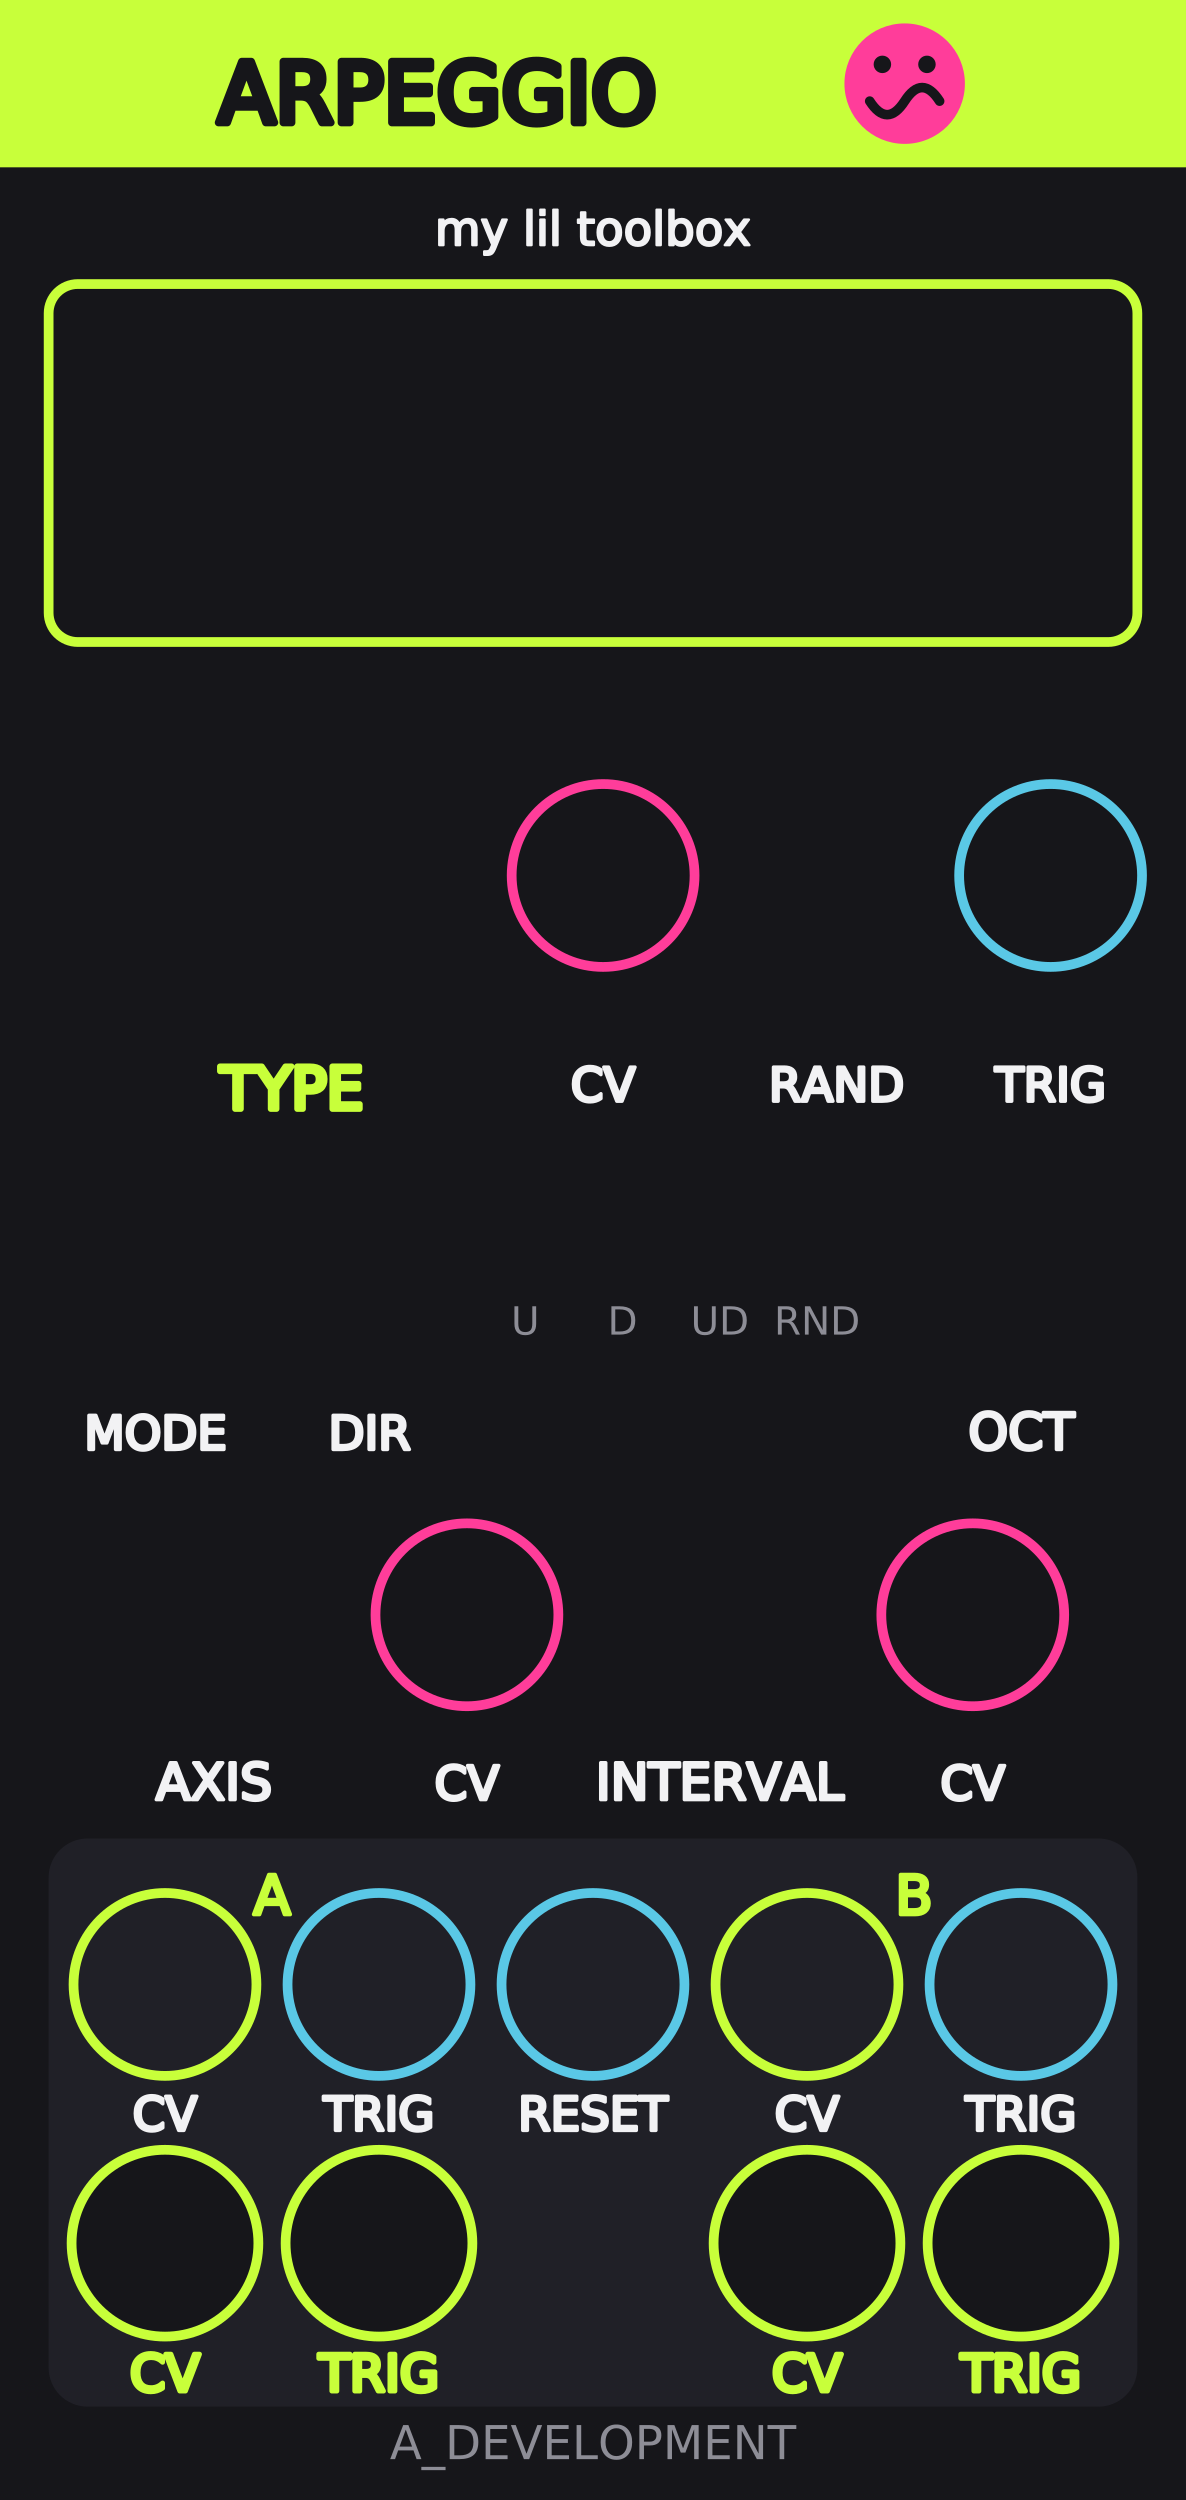
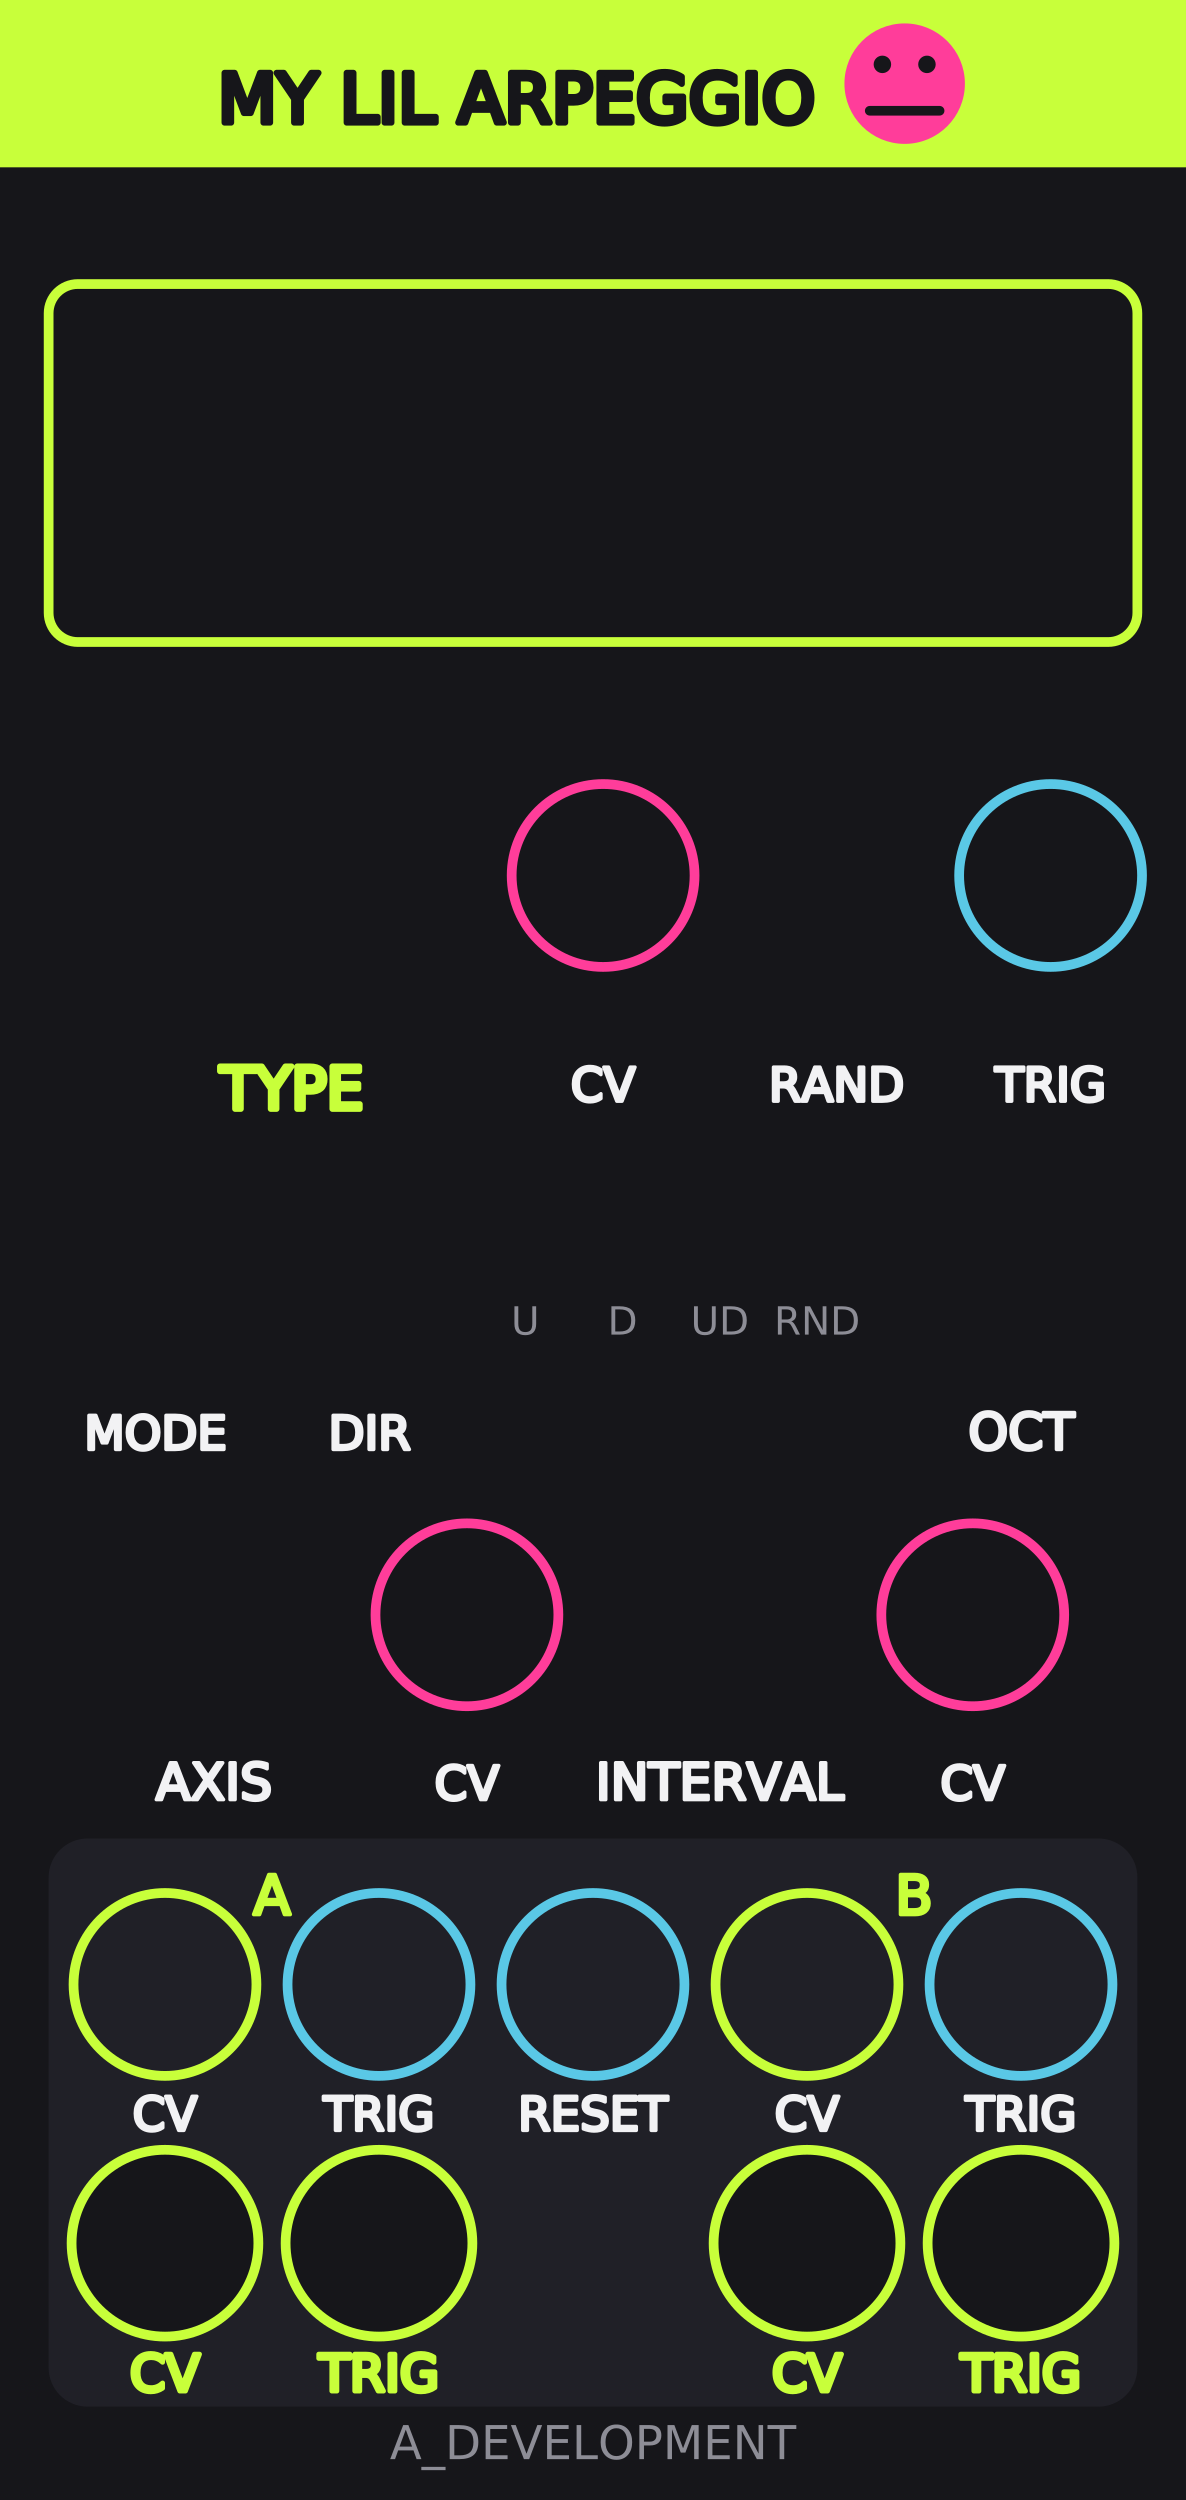
<svg xmlns="http://www.w3.org/2000/svg" width="60.96mm" height="128.5mm" viewBox="0 0 60.96 128.5">
  <rect width="60.96" height="128.5" fill="#16161a" />
  <rect width="60.96" height="8.6" fill="#c8ff3a" />
-   <path fill="#16161a" stroke="#16161a" stroke-width="0.39" stroke-linejoin="round" d="M12.67 3.583 12.094 5.143H13.247ZM12.43 3.165H12.911L14.106 6.3H13.665L13.379 5.496H11.966L11.681 6.3H11.234Z M16.05 4.83Q16.187 4.876 16.316 5.028Q16.445 5.179 16.575 5.443L17.005 6.3H16.55L16.149 5.496Q15.993 5.181 15.847 5.078Q15.702 4.975 15.45 4.975H14.988V6.3H14.564V3.165H15.521Q16.058 3.165 16.323 3.39Q16.588 3.615 16.588 4.068Q16.588 4.364 16.45 4.559Q16.313 4.755 16.05 4.83ZM14.988 3.514V4.627H15.521Q15.828 4.627 15.984 4.485Q16.14 4.343 16.14 4.068Q16.14 3.793 15.984 3.653Q15.828 3.514 15.521 3.514Z M17.975 3.514V4.692H18.509Q18.805 4.692 18.966 4.538Q19.128 4.385 19.128 4.102Q19.128 3.82 18.966 3.667Q18.805 3.514 18.509 3.514ZM17.551 3.165H18.509Q19.036 3.165 19.306 3.404Q19.575 3.642 19.575 4.102Q19.575 4.566 19.306 4.803Q19.036 5.04 18.509 5.04H17.975V6.3H17.551Z M20.144 3.165H22.126V3.522H20.568V4.45H22.061V4.807H20.568V5.943H22.164V6.3H20.144Z M24.999 5.853V5.011H24.306V4.662H25.419V6.008Q25.173 6.182 24.877 6.272Q24.581 6.361 24.245 6.361Q23.51 6.361 23.095 5.932Q22.681 5.502 22.681 4.736Q22.681 3.967 23.095 3.538Q23.51 3.109 24.245 3.109Q24.551 3.109 24.828 3.184Q25.104 3.26 25.337 3.407V3.858Q25.102 3.659 24.837 3.558Q24.572 3.457 24.281 3.457Q23.705 3.457 23.417 3.778Q23.128 4.1 23.128 4.736Q23.128 5.37 23.417 5.691Q23.705 6.012 24.281 6.012Q24.505 6.012 24.682 5.974Q24.858 5.935 24.999 5.853Z M28.331 5.853V5.011H27.638V4.662H28.751V6.008Q28.505 6.182 28.209 6.272Q27.913 6.361 27.577 6.361Q26.842 6.361 26.427 5.932Q26.013 5.502 26.013 4.736Q26.013 3.967 26.427 3.538Q26.842 3.109 27.577 3.109Q27.883 3.109 28.16 3.184Q28.436 3.26 28.669 3.407V3.858Q28.434 3.659 28.169 3.558Q27.904 3.457 27.613 3.457Q27.037 3.457 26.749 3.778Q26.46 4.1 26.46 4.736Q26.46 5.37 26.749 5.691Q27.037 6.012 27.613 6.012Q27.837 6.012 28.014 5.974Q28.19 5.935 28.331 5.853Z M29.525 3.165H29.95V6.3H29.525Z M32.066 3.453Q31.604 3.453 31.332 3.797Q31.06 4.142 31.06 4.736Q31.06 5.328 31.332 5.672Q31.604 6.017 32.066 6.017Q32.528 6.017 32.798 5.672Q33.067 5.328 33.067 4.736Q33.067 4.142 32.798 3.797Q32.528 3.453 32.066 3.453ZM32.066 3.109Q32.725 3.109 33.12 3.551Q33.515 3.993 33.515 4.736Q33.515 5.477 33.12 5.919Q32.725 6.361 32.066 6.361Q31.405 6.361 31.009 5.92Q30.613 5.479 30.613 4.736Q30.613 3.993 31.009 3.551Q31.405 3.109 32.066 3.109Z" />
+   <path fill="#16161a" stroke="#16161a" stroke-width="0.315" stroke-linejoin="round" d="M11.544 3.746H12.059L12.71 5.484L13.366 3.746H13.881V6.3H13.544V4.057L12.885 5.809H12.538L11.879 4.057V6.3H11.544Z M14.216 3.746H14.587L15.295 4.796L15.998 3.746H16.37L15.466 5.084V6.3H15.119V5.084Z  M17.82 3.746H18.166V6.009H19.409V6.3H17.82Z M19.772 3.746H20.117V6.3H19.772Z M20.805 3.746H21.151V6.009H22.394V6.3H20.805Z  M24.724 4.086 24.255 5.357H25.195ZM24.529 3.746H24.921L25.894 6.3H25.535L25.302 5.645H24.151L23.918 6.3H23.554Z M27.478 5.103Q27.589 5.14 27.695 5.263Q27.8 5.387 27.906 5.602L28.257 6.3H27.885L27.559 5.645Q27.432 5.388 27.313 5.304Q27.194 5.221 26.989 5.221H26.613V6.3H26.267V3.746H27.047Q27.485 3.746 27.701 3.929Q27.916 4.112 27.916 4.482Q27.916 4.723 27.804 4.882Q27.692 5.041 27.478 5.103ZM26.613 4.03V4.937H27.047Q27.297 4.937 27.424 4.821Q27.552 4.706 27.552 4.482Q27.552 4.258 27.424 4.144Q27.297 4.03 27.047 4.03Z M29.047 4.03V4.99H29.481Q29.723 4.99 29.854 4.865Q29.986 4.74 29.986 4.509Q29.986 4.28 29.854 4.155Q29.723 4.03 29.481 4.03ZM28.701 3.746H29.481Q29.911 3.746 30.131 3.94Q30.35 4.134 30.35 4.509Q30.35 4.887 30.131 5.08Q29.911 5.274 29.481 5.274H29.047V6.3H28.701Z M30.814 3.746H32.429V4.037H31.16V4.793H32.376V5.084H31.16V6.009H32.46V6.3H30.814Z M34.769 5.936V5.25H34.204V4.966H35.111V6.062Q34.911 6.204 34.67 6.277Q34.429 6.35 34.155 6.35Q33.556 6.35 33.218 6Q32.88 5.65 32.88 5.026Q32.88 4.399 33.218 4.05Q33.556 3.7 34.155 3.7Q34.405 3.7 34.63 3.761Q34.855 3.823 35.044 3.943V4.311Q34.853 4.148 34.637 4.066Q34.422 3.984 34.184 3.984Q33.715 3.984 33.48 4.246Q33.245 4.507 33.245 5.026Q33.245 5.542 33.48 5.804Q33.715 6.066 34.184 6.066Q34.367 6.066 34.511 6.034Q34.654 6.002 34.769 5.936Z M37.484 5.936V5.25H36.919V4.966H37.826V6.062Q37.626 6.204 37.385 6.277Q37.143 6.35 36.87 6.35Q36.271 6.35 35.933 6Q35.595 5.65 35.595 5.026Q35.595 4.399 35.933 4.05Q36.271 3.7 36.87 3.7Q37.119 3.7 37.344 3.761Q37.569 3.823 37.759 3.943V4.311Q37.568 4.148 37.352 4.066Q37.136 3.984 36.899 3.984Q36.43 3.984 36.195 4.246Q35.96 4.507 35.96 5.026Q35.96 5.542 36.195 5.804Q36.43 6.066 36.899 6.066Q37.082 6.066 37.225 6.034Q37.369 6.002 37.484 5.936Z M38.457 3.746H38.803V6.3H38.457Z M40.527 3.98Q40.151 3.98 39.929 4.261Q39.708 4.541 39.708 5.026Q39.708 5.508 39.929 5.789Q40.151 6.069 40.527 6.069Q40.903 6.069 41.123 5.789Q41.343 5.508 41.343 5.026Q41.343 4.541 41.123 4.261Q40.903 3.98 40.527 3.98ZM40.527 3.7Q41.064 3.7 41.386 4.06Q41.707 4.42 41.707 5.026Q41.707 5.629 41.386 5.99Q41.064 6.35 40.527 6.35Q39.988 6.35 39.666 5.99Q39.343 5.631 39.343 5.026Q39.343 4.42 39.666 4.06Q39.988 3.7 40.527 3.7Z" />
  <circle cx="46.5" cy="4.3" r="3.096" fill="#ff3d9a" />
  <circle cx="45.355" cy="3.309" r="0.449" fill="#16161a" />
  <circle cx="47.645" cy="3.309" r="0.449" fill="#16161a" />
-   <path d="M 44.704 5.198 q 0.898 1.393 1.796 0 q 0.898 -1.393 1.796 0" fill="none" stroke="#16161a" stroke-width="0.495" stroke-linecap="round" />
-   <path fill="#f2f2f4" stroke="#f2f2f4" stroke-width="0.12" stroke-linejoin="round" d="M23.608 11.539Q23.688 11.394 23.801 11.325Q23.913 11.256 24.066 11.256Q24.271 11.256 24.382 11.399Q24.493 11.543 24.493 11.808V12.6H24.277V11.815Q24.277 11.626 24.21 11.535Q24.143 11.443 24.006 11.443Q23.838 11.443 23.741 11.555Q23.644 11.666 23.644 11.858V12.6H23.427V11.815Q23.427 11.625 23.36 11.534Q23.293 11.443 23.154 11.443Q22.989 11.443 22.892 11.555Q22.794 11.667 22.794 11.858V12.6H22.577V11.287H22.794V11.491Q22.868 11.371 22.971 11.313Q23.074 11.256 23.216 11.256Q23.359 11.256 23.459 11.329Q23.559 11.401 23.608 11.539Z M25.47 12.722Q25.378 12.956 25.292 13.028Q25.205 13.099 25.059 13.099H24.887V12.919H25.014Q25.103 12.919 25.152 12.877Q25.201 12.834 25.261 12.677L25.3 12.579L24.769 11.287H24.997L25.408 12.314L25.818 11.287H26.046Z  M27.107 10.777H27.322V12.6H27.107Z M27.774 11.287H27.989V12.6H27.774ZM27.774 10.777H27.989V11.05H27.774Z M28.44 10.777H28.656V12.6H28.44Z  M30.083 10.915V11.287H30.527V11.455H30.083V12.168Q30.083 12.328 30.127 12.374Q30.171 12.42 30.306 12.42H30.527V12.6H30.306Q30.056 12.6 29.961 12.507Q29.867 12.414 29.867 12.168V11.455H29.708V11.287H29.867V10.915Z M31.32 11.439Q31.146 11.439 31.045 11.574Q30.945 11.709 30.945 11.945Q30.945 12.18 31.045 12.316Q31.145 12.451 31.32 12.451Q31.492 12.451 31.593 12.315Q31.693 12.179 31.693 11.945Q31.693 11.712 31.593 11.575Q31.492 11.439 31.32 11.439ZM31.32 11.256Q31.601 11.256 31.761 11.439Q31.922 11.621 31.922 11.945Q31.922 12.267 31.761 12.451Q31.601 12.634 31.32 12.634Q31.037 12.634 30.877 12.451Q30.717 12.267 30.717 11.945Q30.717 11.621 30.877 11.439Q31.037 11.256 31.32 11.256Z M32.788 11.439Q32.615 11.439 32.514 11.574Q32.413 11.709 32.413 11.945Q32.413 12.18 32.513 12.316Q32.613 12.451 32.788 12.451Q32.96 12.451 33.061 12.315Q33.162 12.179 33.162 11.945Q33.162 11.712 33.061 11.575Q32.96 11.439 32.788 11.439ZM32.788 11.256Q33.069 11.256 33.23 11.439Q33.39 11.621 33.39 11.945Q33.39 12.267 33.23 12.451Q33.069 12.634 32.788 12.634Q32.506 12.634 32.346 12.451Q32.186 12.267 32.186 11.945Q32.186 11.621 32.346 11.439Q32.506 11.256 32.788 11.256Z M33.748 10.777H33.963V12.6H33.748Z M35.357 11.945Q35.357 11.707 35.259 11.572Q35.161 11.436 34.99 11.436Q34.819 11.436 34.721 11.572Q34.623 11.707 34.623 11.945Q34.623 12.183 34.721 12.318Q34.819 12.454 34.99 12.454Q35.161 12.454 35.259 12.318Q35.357 12.183 35.357 11.945ZM34.623 11.487Q34.691 11.37 34.795 11.313Q34.899 11.256 35.043 11.256Q35.282 11.256 35.431 11.446Q35.581 11.636 35.581 11.945Q35.581 12.254 35.431 12.444Q35.282 12.634 35.043 12.634Q34.899 12.634 34.795 12.577Q34.691 12.52 34.623 12.403V12.6H34.406V10.777H34.623Z M36.447 11.439Q36.273 11.439 36.172 11.574Q36.072 11.709 36.072 11.945Q36.072 12.18 36.172 12.316Q36.272 12.451 36.447 12.451Q36.619 12.451 36.72 12.315Q36.82 12.179 36.82 11.945Q36.82 11.712 36.72 11.575Q36.619 11.439 36.447 11.439ZM36.447 11.256Q36.728 11.256 36.888 11.439Q37.049 11.621 37.049 11.945Q37.049 12.267 36.888 12.451Q36.728 12.634 36.447 12.634Q36.164 12.634 36.004 12.451Q35.844 12.267 35.844 11.945Q35.844 11.621 36.004 11.439Q36.164 11.256 36.447 11.256Z M38.497 11.287 38.023 11.926 38.522 12.6H38.268L37.886 12.084L37.504 12.6H37.249L37.759 11.913L37.293 11.287H37.547L37.895 11.755L38.243 11.287Z" />
+   <line x1="44.704" y1="5.693" x2="48.296" y2="5.693" stroke="#16161a" stroke-width="0.495" stroke-linecap="round" />
  <rect x="2.5" y="14.6" width="55.96" height="18.4" rx="1.5" fill="none" stroke="#c8ff3a" stroke-width="0.5" />
  <rect x="2.5" y="94.5" width="55.96" height="29.2" rx="2" fill="#202027" />
  <path fill="#c8ff3a" stroke="#c8ff3a" stroke-width="0.2" stroke-linejoin="round" d="M13.979 96.631 13.605 97.647H14.355ZM13.823 96.359H14.137L14.914 98.4H14.627L14.441 97.876H13.521L13.335 98.4H13.044Z" />
  <path fill="#c8ff3a" stroke="#c8ff3a" stroke-width="0.2" stroke-linejoin="round" d="M46.571 97.425V98.173H47.013Q47.236 98.173 47.344 98.081Q47.451 97.988 47.451 97.798Q47.451 97.607 47.344 97.516Q47.236 97.425 47.013 97.425ZM46.571 96.586V97.201H46.979Q47.182 97.201 47.281 97.125Q47.38 97.049 47.38 96.893Q47.38 96.739 47.281 96.662Q47.182 96.586 46.979 96.586ZM46.294 96.359H47Q47.316 96.359 47.487 96.49Q47.657 96.621 47.657 96.863Q47.657 97.051 47.57 97.161Q47.482 97.272 47.313 97.299Q47.517 97.343 47.629 97.482Q47.742 97.621 47.742 97.829Q47.742 98.102 47.556 98.251Q47.37 98.4 47.027 98.4H46.294Z" />
  <path fill="#c8ff3a" stroke="#c8ff3a" stroke-width="0.3" stroke-linejoin="round" d="M11.306 54.813H13.156V55.062H12.38V57H12.083V55.062H11.306Z M13.142 54.813H13.46L14.066 55.712L14.668 54.813H14.986L14.213 55.958V57H13.915V55.958Z M15.571 55.056V55.878H15.943Q16.149 55.878 16.262 55.771Q16.375 55.664 16.375 55.466Q16.375 55.27 16.262 55.163Q16.149 55.056 15.943 55.056ZM15.275 54.813H15.943Q16.31 54.813 16.499 54.979Q16.687 55.146 16.687 55.466Q16.687 55.79 16.499 55.956Q16.31 56.121 15.943 56.121H15.571V57H15.275Z M17.084 54.813H18.467V55.062H17.38V55.709H18.421V55.958H17.38V56.751H18.493V57H17.084Z" />
  <circle cx="31" cy="45" r="4.7" fill="none" stroke="#ff3d9a" stroke-width="0.5" />
  <path fill="#f2f2f4" stroke="#f2f2f4" stroke-width="0.18" stroke-linejoin="round" d="M30.887 54.985V55.235Q30.767 55.123 30.632 55.068Q30.497 55.013 30.344 55.013Q30.044 55.013 29.885 55.197Q29.726 55.38 29.726 55.727Q29.726 56.073 29.885 56.256Q30.044 56.439 30.344 56.439Q30.497 56.439 30.632 56.384Q30.767 56.329 30.887 56.218V56.465Q30.763 56.55 30.624 56.592Q30.485 56.634 30.33 56.634Q29.933 56.634 29.704 56.391Q29.476 56.148 29.476 55.727Q29.476 55.305 29.704 55.062Q29.933 54.819 30.33 54.819Q30.487 54.819 30.626 54.86Q30.765 54.902 30.887 54.985Z M31.704 56.6 31.036 54.85H31.283L31.837 56.323L32.393 54.85H32.639L31.972 56.6Z" />
  <path fill="#f2f2f4" stroke="#f2f2f4" stroke-width="0.18" stroke-linejoin="round" d="M40.589 55.78Q40.665 55.805 40.737 55.89Q40.809 55.974 40.882 56.122L41.122 56.6H40.868L40.644 56.151Q40.557 55.975 40.476 55.918Q40.394 55.861 40.254 55.861H39.996V56.6H39.759V54.85H40.294Q40.594 54.85 40.741 54.976Q40.889 55.101 40.889 55.354Q40.889 55.52 40.812 55.629Q40.735 55.737 40.589 55.78ZM39.996 55.045V55.666H40.294Q40.465 55.666 40.552 55.587Q40.639 55.508 40.639 55.354Q40.639 55.201 40.552 55.123Q40.465 55.045 40.294 55.045Z M42.012 55.084 41.69 55.954H42.334ZM41.878 54.85H42.146L42.813 56.6H42.567L42.408 56.151H41.619L41.46 56.6H41.21Z M43.069 54.85H43.387L44.163 56.314V54.85H44.393V56.6H44.074L43.298 55.136V56.6H43.069Z M45.101 55.045V56.405H45.387Q45.749 56.405 45.917 56.241Q46.085 56.077 46.085 55.723Q46.085 55.372 45.917 55.208Q45.749 55.045 45.387 55.045ZM44.864 54.85H45.35Q45.859 54.85 46.097 55.062Q46.335 55.273 46.335 55.723Q46.335 56.176 46.096 56.388Q45.856 56.6 45.35 56.6H44.864Z" />
  <circle cx="54" cy="45" r="4.7" fill="none" stroke="#5ac8e6" stroke-width="0.5" />
  <path fill="#f2f2f4" stroke="#f2f2f4" stroke-width="0.18" stroke-linejoin="round" d="M51.142 54.85H52.622V55.05H52.001V56.6H51.763V55.05H51.142Z M53.681 55.78Q53.757 55.805 53.829 55.89Q53.901 55.974 53.974 56.122L54.214 56.6H53.96L53.736 56.151Q53.649 55.975 53.568 55.918Q53.486 55.861 53.346 55.861H53.088V56.6H52.851V54.85H53.385Q53.685 54.85 53.833 54.976Q53.981 55.101 53.981 55.354Q53.981 55.52 53.904 55.629Q53.827 55.737 53.681 55.78ZM53.088 55.045V55.666H53.385Q53.556 55.666 53.644 55.587Q53.731 55.508 53.731 55.354Q53.731 55.201 53.644 55.123Q53.556 55.045 53.385 55.045Z M54.519 54.85H54.755V56.6H54.519Z M56.419 56.35V55.88H56.033V55.686H56.654V56.437Q56.517 56.534 56.351 56.584Q56.186 56.634 55.999 56.634Q55.588 56.634 55.357 56.394Q55.126 56.155 55.126 55.727Q55.126 55.298 55.357 55.058Q55.588 54.819 55.999 54.819Q56.17 54.819 56.324 54.861Q56.478 54.903 56.608 54.985V55.237Q56.477 55.126 56.329 55.07Q56.181 55.013 56.019 55.013Q55.697 55.013 55.536 55.193Q55.375 55.372 55.375 55.727Q55.375 56.081 55.536 56.26Q55.697 56.439 56.019 56.439Q56.144 56.439 56.242 56.418Q56.341 56.396 56.419 56.35Z" />
  <path fill="#f2f2f4" stroke="#f2f2f4" stroke-width="0.18" stroke-linejoin="round" d="M4.573 72.75H4.926L5.373 73.941L5.821 72.75H6.174V74.5H5.943V72.964L5.492 74.164H5.254L4.803 72.964V74.5H4.573Z M7.354 72.911Q7.096 72.911 6.945 73.103Q6.793 73.295 6.793 73.627Q6.793 73.957 6.945 74.15Q7.096 74.342 7.354 74.342Q7.612 74.342 7.763 74.15Q7.913 73.957 7.913 73.627Q7.913 73.295 7.763 73.103Q7.612 72.911 7.354 72.911ZM7.354 72.719Q7.722 72.719 7.943 72.965Q8.163 73.212 8.163 73.627Q8.163 74.041 7.943 74.287Q7.722 74.534 7.354 74.534Q6.985 74.534 6.764 74.288Q6.543 74.042 6.543 73.627Q6.543 73.212 6.764 72.965Q6.985 72.719 7.354 72.719Z M8.77 72.945V74.305H9.056Q9.418 74.305 9.586 74.141Q9.754 73.977 9.754 73.623Q9.754 73.272 9.586 73.108Q9.418 72.945 9.056 72.945ZM8.533 72.75H9.02Q9.528 72.75 9.766 72.962Q10.004 73.173 10.004 73.623Q10.004 74.076 9.765 74.288Q9.526 74.5 9.02 74.5H8.533Z M10.381 72.75H11.487V72.95H10.618V73.468H11.451V73.667H10.618V74.301H11.509V74.5H10.381Z" />
  <path fill="#f2f2f4" stroke="#f2f2f4" stroke-width="0.18" stroke-linejoin="round" d="M17.361 72.945V74.305H17.646Q18.009 74.305 18.177 74.141Q18.345 73.977 18.345 73.623Q18.345 73.272 18.177 73.108Q18.009 72.945 17.646 72.945ZM17.124 72.75H17.61Q18.119 72.75 18.357 72.962Q18.595 73.173 18.595 73.623Q18.595 74.076 18.355 74.288Q18.116 74.5 17.61 74.5H17.124Z M18.972 72.75H19.209V74.5H18.972Z M20.509 73.68Q20.586 73.705 20.658 73.79Q20.73 73.874 20.802 74.022L21.043 74.5H20.788L20.564 74.051Q20.478 73.875 20.396 73.818Q20.315 73.761 20.174 73.761H19.916V74.5H19.68V72.75H20.214Q20.514 72.75 20.662 72.876Q20.809 73.001 20.809 73.254Q20.809 73.42 20.733 73.529Q20.656 73.638 20.509 73.68ZM19.916 72.945V73.566H20.214Q20.385 73.566 20.472 73.487Q20.56 73.408 20.56 73.254Q20.56 73.101 20.472 73.023Q20.385 72.945 20.214 72.945Z" />
  <path fill="#8d8d96" d="M26.442 67.142H26.64V68.028Q26.64 68.262 26.725 68.365Q26.81 68.468 27 68.468Q27.19 68.468 27.275 68.365Q27.36 68.262 27.36 68.028V67.142H27.558V68.052Q27.558 68.337 27.417 68.483Q27.276 68.628 27 68.628Q26.724 68.628 26.583 68.483Q26.442 68.337 26.442 68.052Z" />
  <path fill="#8d8d96" d="M31.624 67.304V68.438H31.862Q32.164 68.438 32.304 68.301Q32.444 68.164 32.444 67.87Q32.444 67.577 32.304 67.44Q32.164 67.304 31.862 67.304ZM31.426 67.142H31.832Q32.255 67.142 32.454 67.318Q32.652 67.495 32.652 67.87Q32.652 68.246 32.453 68.423Q32.253 68.6 31.832 68.6H31.426Z" />
  <path fill="#8d8d96" d="M35.672 67.142H35.87V68.028Q35.87 68.262 35.955 68.365Q36.04 68.468 36.23 68.468Q36.42 68.468 36.505 68.365Q36.59 68.262 36.59 68.028V67.142H36.788V68.052Q36.788 68.337 36.647 68.483Q36.506 68.628 36.23 68.628Q35.954 68.628 35.813 68.483Q35.672 68.337 35.672 68.052Z M37.355 67.304V68.438H37.594Q37.896 68.438 38.036 68.301Q38.176 68.164 38.176 67.87Q38.176 67.577 38.036 67.44Q37.896 67.304 37.594 67.304ZM37.158 67.142H37.563Q37.987 67.142 38.186 67.318Q38.384 67.495 38.384 67.87Q38.384 68.246 38.185 68.423Q37.985 68.6 37.563 68.6H37.158Z" />
  <path fill="#8d8d96" d="M40.675 67.916Q40.738 67.938 40.798 68.008Q40.858 68.079 40.919 68.202L41.119 68.6H40.907L40.721 68.226Q40.648 68.079 40.581 68.032Q40.513 67.984 40.396 67.984H40.181V68.6H39.983V67.142H40.429Q40.679 67.142 40.802 67.246Q40.925 67.351 40.925 67.562Q40.925 67.7 40.861 67.79Q40.797 67.881 40.675 67.916ZM40.181 67.304V67.822H40.429Q40.571 67.822 40.644 67.756Q40.717 67.69 40.717 67.562Q40.717 67.434 40.644 67.369Q40.571 67.304 40.429 67.304Z M41.373 67.142H41.639L42.285 68.362V67.142H42.477V68.6H42.211L41.564 67.38V68.6H41.373Z M43.066 67.304V68.438H43.305Q43.606 68.438 43.747 68.301Q43.887 68.164 43.887 67.87Q43.887 67.577 43.747 67.44Q43.606 67.304 43.305 67.304ZM42.869 67.142H43.274Q43.698 67.142 43.896 67.318Q44.095 67.495 44.095 67.87Q44.095 68.246 43.896 68.423Q43.696 68.6 43.274 68.6H42.869Z" />
  <path fill="#f2f2f4" stroke="#f2f2f4" stroke-width="0.18" stroke-linejoin="round" d="M50.799 72.779Q50.52 72.779 50.356 72.987Q50.191 73.195 50.191 73.554Q50.191 73.912 50.356 74.12Q50.52 74.329 50.799 74.329Q51.079 74.329 51.242 74.12Q51.405 73.912 51.405 73.554Q51.405 73.195 51.242 72.987Q51.079 72.779 50.799 72.779ZM50.799 72.57Q51.198 72.57 51.437 72.838Q51.675 73.105 51.675 73.554Q51.675 74.002 51.437 74.27Q51.198 74.537 50.799 74.537Q50.4 74.537 50.16 74.27Q49.921 74.004 49.921 73.554Q49.921 73.105 50.16 72.838Q50.4 72.57 50.799 72.57Z M53.496 72.751V73.021Q53.366 72.9 53.22 72.841Q53.073 72.781 52.908 72.781Q52.583 72.781 52.41 72.98Q52.238 73.178 52.238 73.554Q52.238 73.929 52.41 74.127Q52.583 74.326 52.908 74.326Q53.073 74.326 53.22 74.266Q53.366 74.207 53.496 74.086V74.354Q53.361 74.445 53.211 74.491Q53.06 74.537 52.893 74.537Q52.463 74.537 52.215 74.273Q51.967 74.01 51.967 73.554Q51.967 73.097 52.215 72.834Q52.463 72.57 52.893 72.57Q53.063 72.57 53.213 72.615Q53.364 72.66 53.496 72.751Z M53.629 72.605H55.233V72.82H54.56V74.5H54.302V72.82H53.629Z" />
  <path fill="#f2f2f4" stroke="#f2f2f4" stroke-width="0.18" stroke-linejoin="round" d="M8.9 90.857 8.552 91.8H9.249ZM8.755 90.605H9.046L9.769 92.5H9.502L9.329 92.014H8.475L8.302 92.5H8.032Z M9.954 90.605H10.229L10.7 91.309L11.174 90.605H11.449L10.84 91.515L11.49 92.5H11.215L10.681 91.694L10.144 92.5H9.868L10.544 91.488Z M11.826 90.605H12.083V92.5H11.826Z M13.729 90.667V90.917Q13.583 90.847 13.454 90.813Q13.325 90.779 13.204 90.779Q12.994 90.779 12.881 90.86Q12.767 90.941 12.767 91.091Q12.767 91.217 12.843 91.281Q12.918 91.345 13.129 91.384L13.284 91.416Q13.571 91.47 13.707 91.608Q13.844 91.746 13.844 91.977Q13.844 92.252 13.659 92.395Q13.474 92.537 13.118 92.537Q12.983 92.537 12.831 92.506Q12.68 92.476 12.517 92.416V92.152Q12.673 92.24 12.823 92.284Q12.973 92.329 13.118 92.329Q13.337 92.329 13.457 92.242Q13.576 92.156 13.576 91.996Q13.576 91.856 13.49 91.778Q13.404 91.699 13.209 91.66L13.053 91.629Q12.766 91.572 12.638 91.45Q12.509 91.328 12.509 91.111Q12.509 90.86 12.687 90.715Q12.864 90.57 13.175 90.57Q13.308 90.57 13.446 90.594Q13.585 90.619 13.729 90.667Z" />
  <circle cx="24" cy="83" r="4.7" fill="none" stroke="#ff3d9a" stroke-width="0.5" />
  <path fill="#f2f2f4" stroke="#f2f2f4" stroke-width="0.18" stroke-linejoin="round" d="M23.887 90.885V91.135Q23.767 91.023 23.632 90.968Q23.497 90.913 23.344 90.913Q23.044 90.913 22.885 91.097Q22.726 91.28 22.726 91.627Q22.726 91.973 22.885 92.156Q23.044 92.339 23.344 92.339Q23.497 92.339 23.632 92.284Q23.767 92.229 23.887 92.118V92.365Q23.763 92.45 23.624 92.492Q23.485 92.534 23.33 92.534Q22.933 92.534 22.704 92.291Q22.476 92.048 22.476 91.627Q22.476 91.205 22.704 90.962Q22.933 90.719 23.33 90.719Q23.487 90.719 23.626 90.76Q23.765 90.802 23.887 90.885Z M24.704 92.5 24.036 90.75H24.283L24.837 92.223L25.393 90.75H25.639L24.972 92.5Z" />
  <path fill="#f2f2f4" stroke="#f2f2f4" stroke-width="0.18" stroke-linejoin="round" d="M30.878 90.605H31.134V92.5H30.878Z M31.644 90.605H31.99L32.83 92.19V90.605H33.079V92.5H32.734L31.893 90.914V92.5H31.644Z M33.327 90.605H34.93V90.82H34.257V92.5H33.999V90.82H33.327Z M35.178 90.605H36.376V90.82H35.434V91.382H36.337V91.597H35.434V92.284H36.399V92.5H35.178Z M37.719 91.611Q37.802 91.639 37.88 91.731Q37.958 91.822 38.037 91.982L38.297 92.5H38.021L37.779 92.014Q37.685 91.823 37.597 91.761Q37.508 91.699 37.356 91.699H37.077V92.5H36.82V90.605H37.399Q37.724 90.605 37.884 90.74Q38.044 90.876 38.044 91.15Q38.044 91.329 37.961 91.448Q37.878 91.566 37.719 91.611ZM37.077 90.815V91.488H37.399Q37.585 91.488 37.679 91.402Q37.774 91.317 37.774 91.15Q37.774 90.984 37.679 90.9Q37.585 90.815 37.399 90.815Z M39.116 92.5 38.392 90.605H38.66L39.26 92.2L39.862 90.605H40.129L39.406 92.5Z M41.039 90.857 40.691 91.8H41.388ZM40.894 90.605H41.185L41.907 92.5H41.641L41.468 92.014H40.614L40.441 92.5H40.171Z M42.184 90.605H42.441V92.284H43.364V92.5H42.184Z" />
  <circle cx="50" cy="83" r="4.7" fill="none" stroke="#ff3d9a" stroke-width="0.5" />
  <path fill="#f2f2f4" stroke="#f2f2f4" stroke-width="0.18" stroke-linejoin="round" d="M49.887 90.885V91.135Q49.767 91.023 49.632 90.968Q49.497 90.913 49.344 90.913Q49.044 90.913 48.885 91.097Q48.726 91.28 48.726 91.627Q48.726 91.973 48.885 92.156Q49.044 92.339 49.344 92.339Q49.497 92.339 49.632 92.284Q49.767 92.229 49.887 92.118V92.365Q49.763 92.45 49.624 92.492Q49.485 92.534 49.33 92.534Q48.933 92.534 48.704 92.291Q48.476 92.048 48.476 91.627Q48.476 91.205 48.704 90.962Q48.933 90.719 49.33 90.719Q49.487 90.719 49.626 90.76Q49.765 90.802 49.887 90.885Z M50.704 92.5 50.036 90.75H50.283L50.837 92.223L51.393 90.75H51.639L50.972 92.5Z" />
  <circle cx="8.48" cy="102" r="4.7" fill="none" stroke="#c8ff3a" stroke-width="0.5" />
  <path fill="#f2f2f4" stroke="#f2f2f4" stroke-width="0.18" stroke-linejoin="round" d="M8.367 107.885V108.135Q8.247 108.023 8.112 107.968Q7.977 107.913 7.824 107.913Q7.524 107.913 7.365 108.097Q7.206 108.28 7.206 108.627Q7.206 108.973 7.365 109.156Q7.524 109.339 7.824 109.339Q7.977 109.339 8.112 109.284Q8.247 109.229 8.367 109.118V109.365Q8.243 109.45 8.104 109.492Q7.965 109.534 7.81 109.534Q7.413 109.534 7.184 109.291Q6.956 109.048 6.956 108.627Q6.956 108.205 7.184 107.962Q7.413 107.719 7.81 107.719Q7.967 107.719 8.106 107.76Q8.245 107.802 8.367 107.885Z M9.184 109.5 8.516 107.75H8.763L9.317 109.223L9.873 107.75H10.119L9.452 109.5Z" />
  <circle cx="19.48" cy="102" r="4.7" fill="none" stroke="#5ac8e6" stroke-width="0.5" />
  <path fill="#f2f2f4" stroke="#f2f2f4" stroke-width="0.18" stroke-linejoin="round" d="M16.622 107.75H18.102V107.95H17.481V109.5H17.243V107.95H16.622Z M19.161 108.68Q19.237 108.705 19.309 108.79Q19.381 108.874 19.454 109.022L19.694 109.5H19.44L19.216 109.051Q19.129 108.875 19.048 108.818Q18.966 108.761 18.826 108.761H18.568V109.5H18.331V107.75H18.865Q19.165 107.75 19.313 107.876Q19.461 108.001 19.461 108.254Q19.461 108.42 19.384 108.529Q19.307 108.638 19.161 108.68ZM18.568 107.945V108.566H18.865Q19.036 108.566 19.124 108.487Q19.211 108.408 19.211 108.254Q19.211 108.101 19.124 108.023Q19.036 107.945 18.865 107.945Z M19.999 107.75H20.235V109.5H19.999Z M21.899 109.25V108.78H21.513V108.586H22.134V109.337Q21.997 109.434 21.831 109.484Q21.666 109.534 21.479 109.534Q21.068 109.534 20.837 109.294Q20.606 109.055 20.606 108.627Q20.606 108.198 20.837 107.958Q21.068 107.719 21.479 107.719Q21.65 107.719 21.804 107.761Q21.958 107.803 22.088 107.885V108.137Q21.957 108.026 21.809 107.97Q21.661 107.913 21.499 107.913Q21.177 107.913 21.016 108.093Q20.855 108.272 20.855 108.627Q20.855 108.981 21.016 109.16Q21.177 109.339 21.499 109.339Q21.624 109.339 21.722 109.318Q21.821 109.296 21.899 109.25Z" />
  <circle cx="30.48" cy="102" r="4.7" fill="none" stroke="#5ac8e6" stroke-width="0.5" />
  <path fill="#f2f2f4" stroke="#f2f2f4" stroke-width="0.18" stroke-linejoin="round" d="M27.7 108.68Q27.776 108.705 27.849 108.79Q27.921 108.874 27.993 109.022L28.234 109.5H27.979L27.755 109.051Q27.669 108.875 27.587 108.818Q27.506 108.761 27.365 108.761H27.107V109.5H26.871V107.75H27.405Q27.705 107.75 27.853 107.876Q28 108.001 28 108.254Q28 108.42 27.924 108.529Q27.847 108.638 27.7 108.68ZM27.107 107.945V108.566H27.405Q27.576 108.566 27.663 108.487Q27.751 108.408 27.751 108.254Q27.751 108.101 27.663 108.023Q27.576 107.945 27.405 107.945Z M28.538 107.75H29.644V107.95H28.775V108.468H29.608V108.667H28.775V109.301H29.666V109.5H28.538Z M31.103 107.808V108.039Q30.969 107.974 30.849 107.943Q30.73 107.911 30.618 107.911Q30.425 107.911 30.32 107.986Q30.215 108.061 30.215 108.199Q30.215 108.315 30.285 108.374Q30.355 108.434 30.549 108.47L30.692 108.499Q30.957 108.55 31.083 108.677Q31.209 108.804 31.209 109.017Q31.209 109.271 31.038 109.403Q30.868 109.534 30.539 109.534Q30.414 109.534 30.274 109.506Q30.134 109.478 29.984 109.423V109.179Q30.128 109.26 30.267 109.301Q30.405 109.342 30.539 109.342Q30.741 109.342 30.851 109.262Q30.962 109.182 30.962 109.035Q30.962 108.906 30.883 108.833Q30.803 108.761 30.623 108.724L30.479 108.696Q30.214 108.643 30.096 108.531Q29.977 108.418 29.977 108.218Q29.977 107.986 30.141 107.852Q30.304 107.719 30.591 107.719Q30.714 107.719 30.842 107.741Q30.97 107.763 31.103 107.808Z M31.578 107.75H32.684V107.95H31.815V108.468H32.648V108.667H31.815V109.301H32.705V109.5H31.578Z M32.852 107.75H34.332V107.95H33.711V109.5H33.473V107.95H32.852Z" />
  <circle cx="41.48" cy="102" r="4.7" fill="none" stroke="#c8ff3a" stroke-width="0.5" />
  <path fill="#f2f2f4" stroke="#f2f2f4" stroke-width="0.18" stroke-linejoin="round" d="M41.367 107.885V108.135Q41.247 108.023 41.112 107.968Q40.977 107.913 40.824 107.913Q40.524 107.913 40.365 108.097Q40.206 108.28 40.206 108.627Q40.206 108.973 40.365 109.156Q40.524 109.339 40.824 109.339Q40.977 109.339 41.112 109.284Q41.247 109.229 41.367 109.118V109.365Q41.243 109.45 41.104 109.492Q40.965 109.534 40.81 109.534Q40.413 109.534 40.184 109.291Q39.956 109.048 39.956 108.627Q39.956 108.205 40.184 107.962Q40.413 107.719 40.81 107.719Q40.967 107.719 41.106 107.76Q41.245 107.802 41.367 107.885Z M42.184 109.5 41.516 107.75H41.763L42.317 109.223L42.873 107.75H43.119L42.452 109.5Z" />
  <circle cx="52.48" cy="102" r="4.7" fill="none" stroke="#5ac8e6" stroke-width="0.5" />
  <path fill="#f2f2f4" stroke="#f2f2f4" stroke-width="0.18" stroke-linejoin="round" d="M49.622 107.75H51.102V107.95H50.481V109.5H50.243V107.95H49.622Z M52.161 108.68Q52.237 108.705 52.309 108.79Q52.381 108.874 52.454 109.022L52.694 109.5H52.44L52.216 109.051Q52.129 108.875 52.048 108.818Q51.966 108.761 51.826 108.761H51.568V109.5H51.331V107.75H51.865Q52.165 107.75 52.313 107.876Q52.461 108.001 52.461 108.254Q52.461 108.42 52.384 108.529Q52.307 108.638 52.161 108.68ZM51.568 107.945V108.566H51.865Q52.036 108.566 52.124 108.487Q52.211 108.408 52.211 108.254Q52.211 108.101 52.124 108.023Q52.036 107.945 51.865 107.945Z M52.999 107.75H53.235V109.5H52.999Z M54.899 109.25V108.78H54.513V108.586H55.134V109.337Q54.997 109.434 54.831 109.484Q54.666 109.534 54.479 109.534Q54.068 109.534 53.837 109.294Q53.606 109.055 53.606 108.627Q53.606 108.198 53.837 107.958Q54.068 107.719 54.479 107.719Q54.65 107.719 54.804 107.761Q54.958 107.803 55.088 107.885V108.137Q54.957 108.026 54.809 107.97Q54.661 107.913 54.499 107.913Q54.177 107.913 54.016 108.093Q53.855 108.272 53.855 108.627Q53.855 108.981 54.016 109.16Q54.177 109.339 54.499 109.339Q54.624 109.339 54.722 109.318Q54.821 109.296 54.899 109.25Z" />
  <circle cx="8.48" cy="115.3" r="4.8" fill="#16161a" stroke="#c8ff3a" stroke-width="0.5" />
  <path fill="#c8ff3a" stroke="#c8ff3a" stroke-width="0.25" stroke-linejoin="round" d="M8.357 121.151V121.421Q8.228 121.3 8.081 121.241Q7.935 121.181 7.77 121.181Q7.445 121.181 7.272 121.38Q7.099 121.578 7.099 121.954Q7.099 122.329 7.272 122.527Q7.445 122.726 7.77 122.726Q7.935 122.726 8.081 122.666Q8.228 122.607 8.357 122.486V122.754Q8.223 122.845 8.072 122.891Q7.922 122.937 7.754 122.937Q7.324 122.937 7.077 122.673Q6.829 122.41 6.829 121.954Q6.829 121.497 7.077 121.234Q7.324 120.97 7.754 120.97Q7.925 120.97 8.075 121.015Q8.225 121.06 8.357 121.151Z M9.242 122.9 8.519 121.005H8.787L9.387 122.6L9.989 121.005H10.255L9.533 122.9Z" />
  <circle cx="19.48" cy="115.3" r="4.8" fill="#16161a" stroke="#c8ff3a" stroke-width="0.5" />
  <path fill="#c8ff3a" stroke="#c8ff3a" stroke-width="0.25" stroke-linejoin="round" d="M16.384 121.005H17.988V121.22H17.315V122.9H17.057V121.22H16.384Z M19.134 122.011Q19.217 122.039 19.295 122.131Q19.373 122.222 19.451 122.382L19.712 122.9H19.436L19.194 122.414Q19.1 122.223 19.012 122.161Q18.923 122.099 18.771 122.099H18.492V122.9H18.235V121.005H18.814Q19.139 121.005 19.299 121.14Q19.459 121.276 19.459 121.55Q19.459 121.729 19.376 121.848Q19.293 121.966 19.134 122.011ZM18.492 121.215V121.888H18.814Q18.999 121.888 19.094 121.802Q19.189 121.717 19.189 121.55Q19.189 121.384 19.094 121.3Q18.999 121.215 18.814 121.215Z M20.042 121.005H20.298V122.9H20.042Z M22.101 122.63V122.121H21.682V121.91H22.355V122.724Q22.206 122.829 22.027 122.883Q21.848 122.937 21.645 122.937Q21.201 122.937 20.95 122.677Q20.699 122.418 20.699 121.954Q20.699 121.49 20.95 121.23Q21.201 120.97 21.645 120.97Q21.831 120.97 21.997 121.016Q22.164 121.062 22.305 121.151V121.424Q22.163 121.303 22.003 121.242Q21.843 121.181 21.667 121.181Q21.319 121.181 21.144 121.375Q20.97 121.57 20.97 121.954Q20.97 122.338 21.144 122.532Q21.319 122.726 21.667 122.726Q21.803 122.726 21.909 122.703Q22.016 122.679 22.101 122.63Z" />
  <circle cx="41.48" cy="115.3" r="4.8" fill="#16161a" stroke="#c8ff3a" stroke-width="0.5" />
  <path fill="#c8ff3a" stroke="#c8ff3a" stroke-width="0.25" stroke-linejoin="round" d="M41.357 121.151V121.421Q41.228 121.3 41.081 121.241Q40.935 121.181 40.77 121.181Q40.445 121.181 40.272 121.38Q40.099 121.578 40.099 121.954Q40.099 122.329 40.272 122.527Q40.445 122.726 40.77 122.726Q40.935 122.726 41.081 122.666Q41.228 122.607 41.357 122.486V122.754Q41.223 122.845 41.072 122.891Q40.922 122.937 40.754 122.937Q40.324 122.937 40.077 122.673Q39.829 122.41 39.829 121.954Q39.829 121.497 40.077 121.234Q40.324 120.97 40.754 120.97Q40.925 120.97 41.075 121.015Q41.225 121.06 41.357 121.151Z M42.242 122.9 41.519 121.005H41.787L42.387 122.6L42.989 121.005H43.255L42.533 122.9Z" />
  <circle cx="52.48" cy="115.3" r="4.8" fill="#16161a" stroke="#c8ff3a" stroke-width="0.5" />
  <path fill="#c8ff3a" stroke="#c8ff3a" stroke-width="0.25" stroke-linejoin="round" d="M49.384 121.005H50.988V121.22H50.315V122.9H50.057V121.22H49.384Z M52.134 122.011Q52.217 122.039 52.295 122.131Q52.373 122.222 52.451 122.382L52.712 122.9H52.436L52.194 122.414Q52.1 122.223 52.012 122.161Q51.923 122.099 51.771 122.099H51.492V122.9H51.235V121.005H51.814Q52.139 121.005 52.299 121.14Q52.459 121.276 52.459 121.55Q52.459 121.729 52.376 121.848Q52.293 121.966 52.134 122.011ZM51.492 121.215V121.888H51.814Q51.999 121.888 52.094 121.802Q52.189 121.717 52.189 121.55Q52.189 121.384 52.094 121.3Q51.999 121.215 51.814 121.215Z M53.042 121.005H53.298V122.9H53.042Z M55.101 122.63V122.121H54.682V121.91H55.355V122.724Q55.206 122.829 55.027 122.883Q54.848 122.937 54.645 122.937Q54.201 122.937 53.95 122.677Q53.699 122.418 53.699 121.954Q53.699 121.49 53.95 121.23Q54.201 120.97 54.645 120.97Q54.831 120.97 54.997 121.016Q55.164 121.062 55.305 121.151V121.424Q55.163 121.303 55.003 121.242Q54.843 121.181 54.667 121.181Q54.319 121.181 54.144 121.375Q53.97 121.57 53.97 121.954Q53.97 122.338 54.144 122.532Q54.319 122.726 54.667 122.726Q54.803 122.726 54.909 122.703Q55.016 122.679 55.101 122.63Z" />
  <path fill="#8d8d96" d="M20.857 124.884 20.536 125.754H21.179ZM20.724 124.65H20.992L21.659 126.4H21.413L21.253 125.951H20.465L20.305 126.4H20.056Z M22.902 126.798V126.966H21.655V126.798Z M23.351 124.845V126.205H23.637Q23.999 126.205 24.167 126.041Q24.335 125.877 24.335 125.523Q24.335 125.172 24.167 125.008Q23.999 124.845 23.637 124.845ZM23.114 124.65H23.601Q24.109 124.65 24.347 124.862Q24.585 125.073 24.585 125.523Q24.585 125.976 24.346 126.188Q24.107 126.4 23.601 126.4H23.114Z M24.962 124.65H26.068V124.85H25.199V125.368H26.032V125.567H25.199V126.201H26.09V126.4H24.962Z M26.93 126.4 26.262 124.65H26.509L27.063 126.123L27.619 124.65H27.865L27.198 126.4Z M28.12 124.65H29.227V124.85H28.357V125.368H29.19V125.567H28.357V126.201H29.248V126.4H28.12Z M29.637 124.65H29.874V126.201H30.726V126.4H29.637Z M31.684 124.811Q31.426 124.811 31.275 125.003Q31.123 125.195 31.123 125.527Q31.123 125.857 31.275 126.05Q31.426 126.242 31.684 126.242Q31.942 126.242 32.093 126.05Q32.243 125.857 32.243 125.527Q32.243 125.195 32.093 125.003Q31.942 124.811 31.684 124.811ZM31.684 124.619Q32.052 124.619 32.272 124.865Q32.493 125.112 32.493 125.527Q32.493 125.941 32.272 126.187Q32.052 126.434 31.684 126.434Q31.315 126.434 31.094 126.188Q30.873 125.942 30.873 125.527Q30.873 125.112 31.094 124.865Q31.315 124.619 31.684 124.619Z M33.1 124.845V125.502H33.397Q33.563 125.502 33.653 125.417Q33.743 125.331 33.743 125.173Q33.743 125.016 33.653 124.93Q33.563 124.845 33.397 124.845ZM32.863 124.65H33.397Q33.692 124.65 33.842 124.783Q33.993 124.916 33.993 125.173Q33.993 125.432 33.842 125.564Q33.692 125.697 33.397 125.697H33.1V126.4H32.863Z M34.31 124.65H34.663L35.109 125.841L35.558 124.65H35.911V126.4H35.68V124.864L35.229 126.064H34.991L34.54 124.864V126.4H34.31Z M36.381 124.65H37.487V124.85H36.618V125.368H37.451V125.567H36.618V126.201H37.508V126.4H36.381Z M37.897 124.65H38.216L38.992 126.114V124.65H39.222V126.4H38.903L38.127 124.936V126.4H37.897Z M39.45 124.65H40.93V124.85H40.309V126.4H40.071V124.85H39.45Z" />
</svg>
